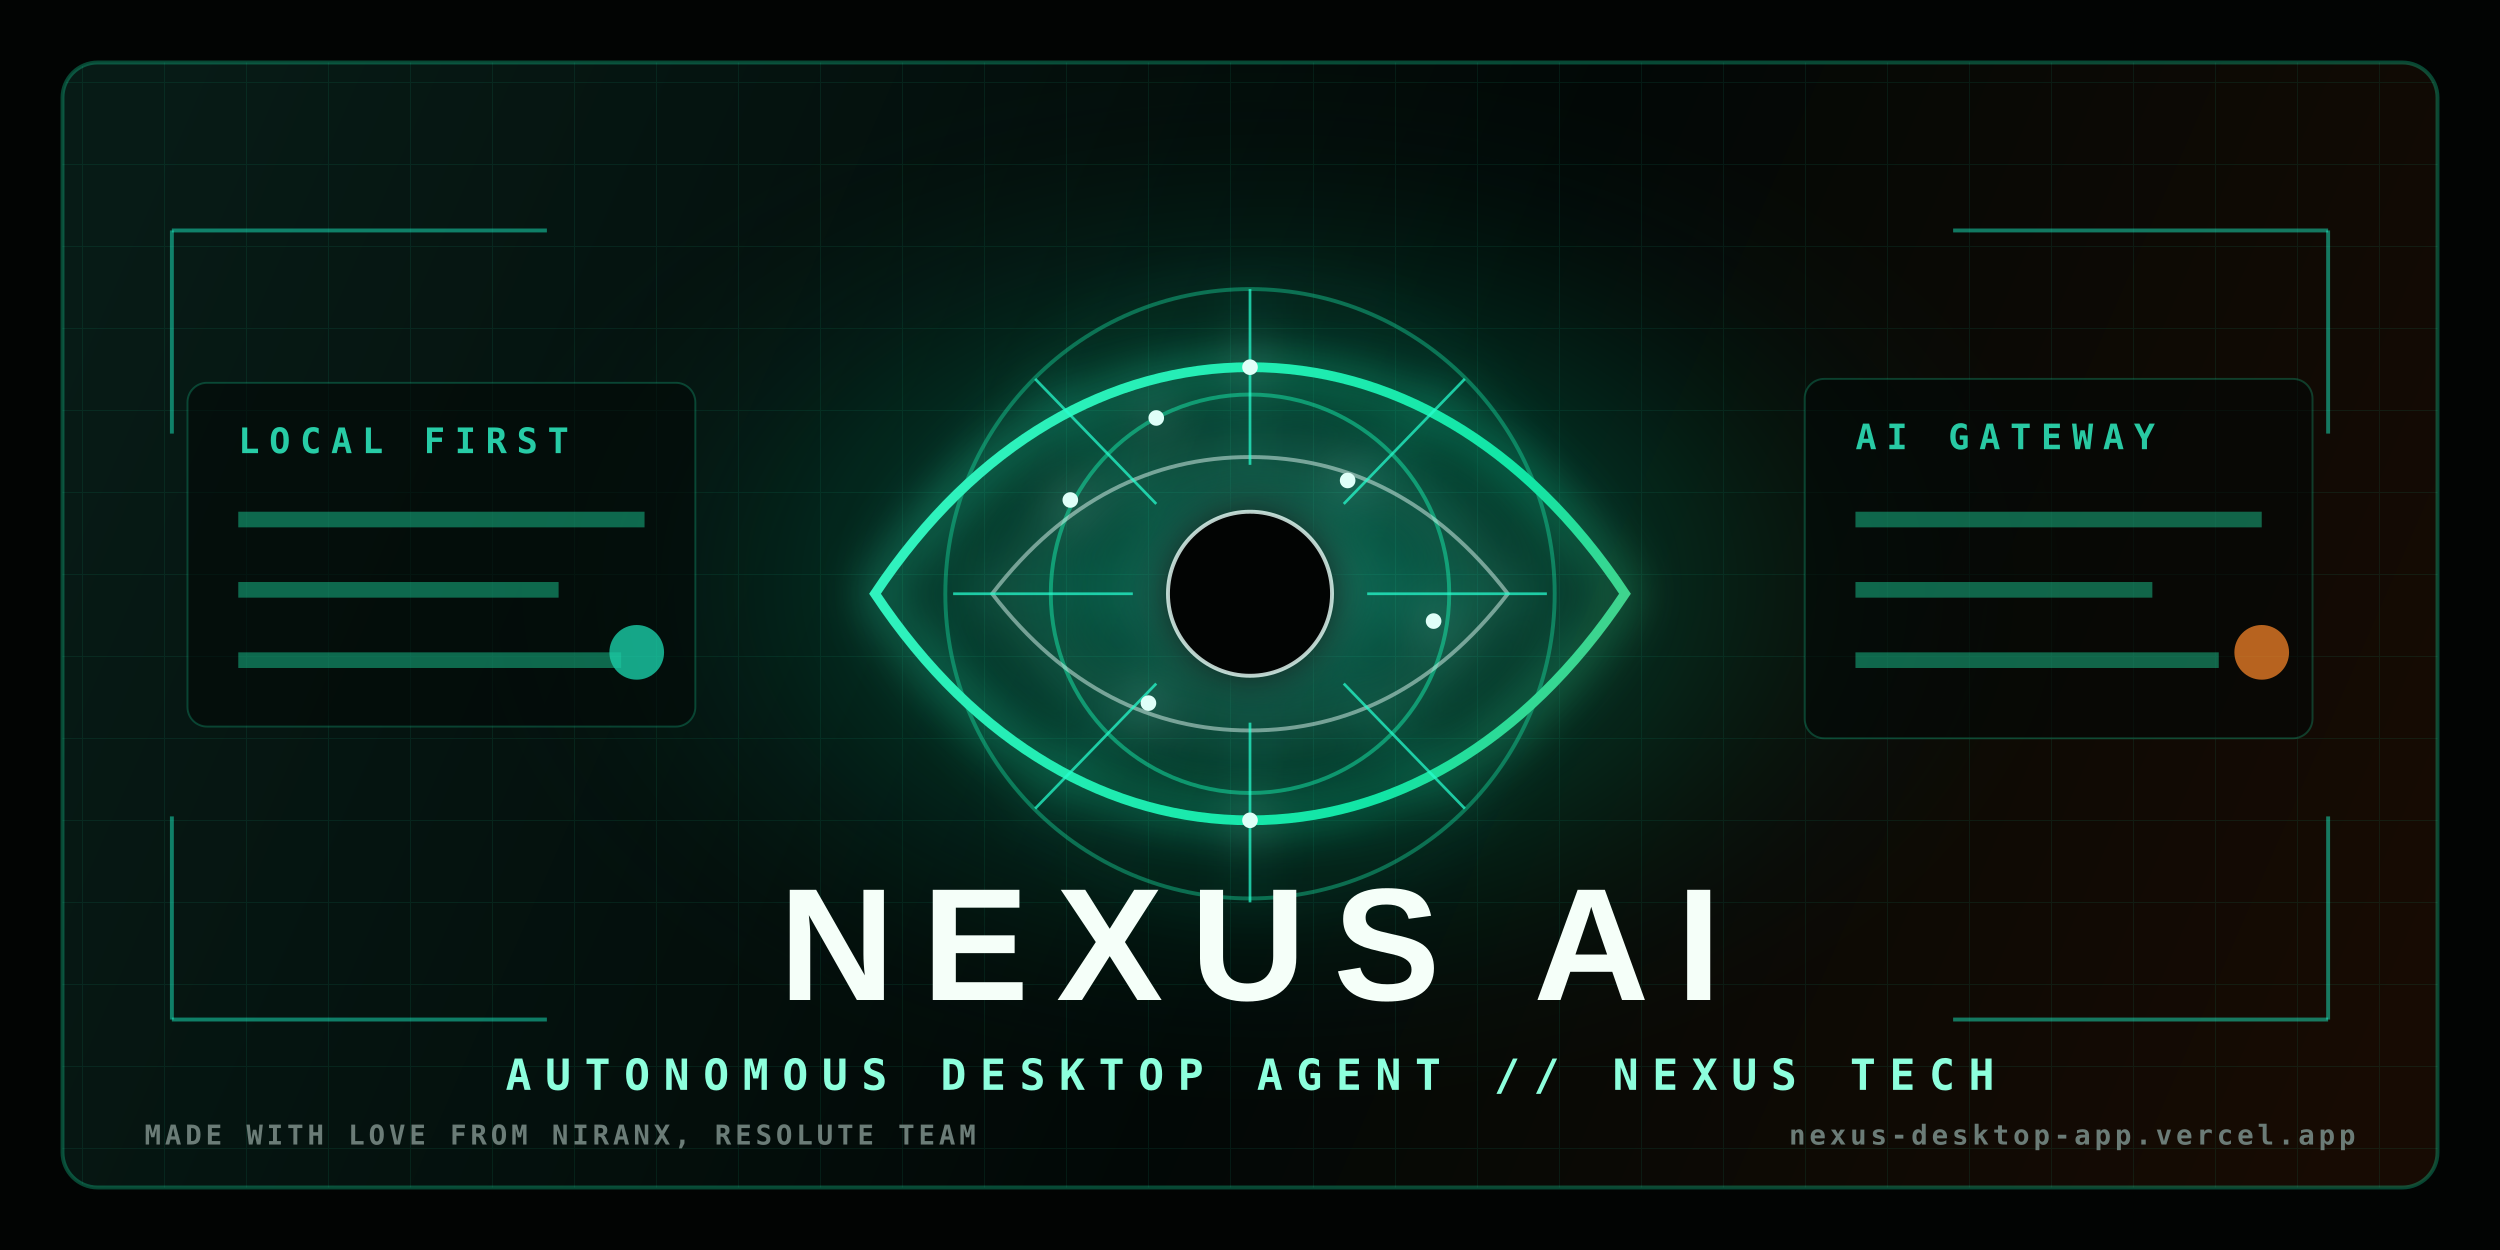
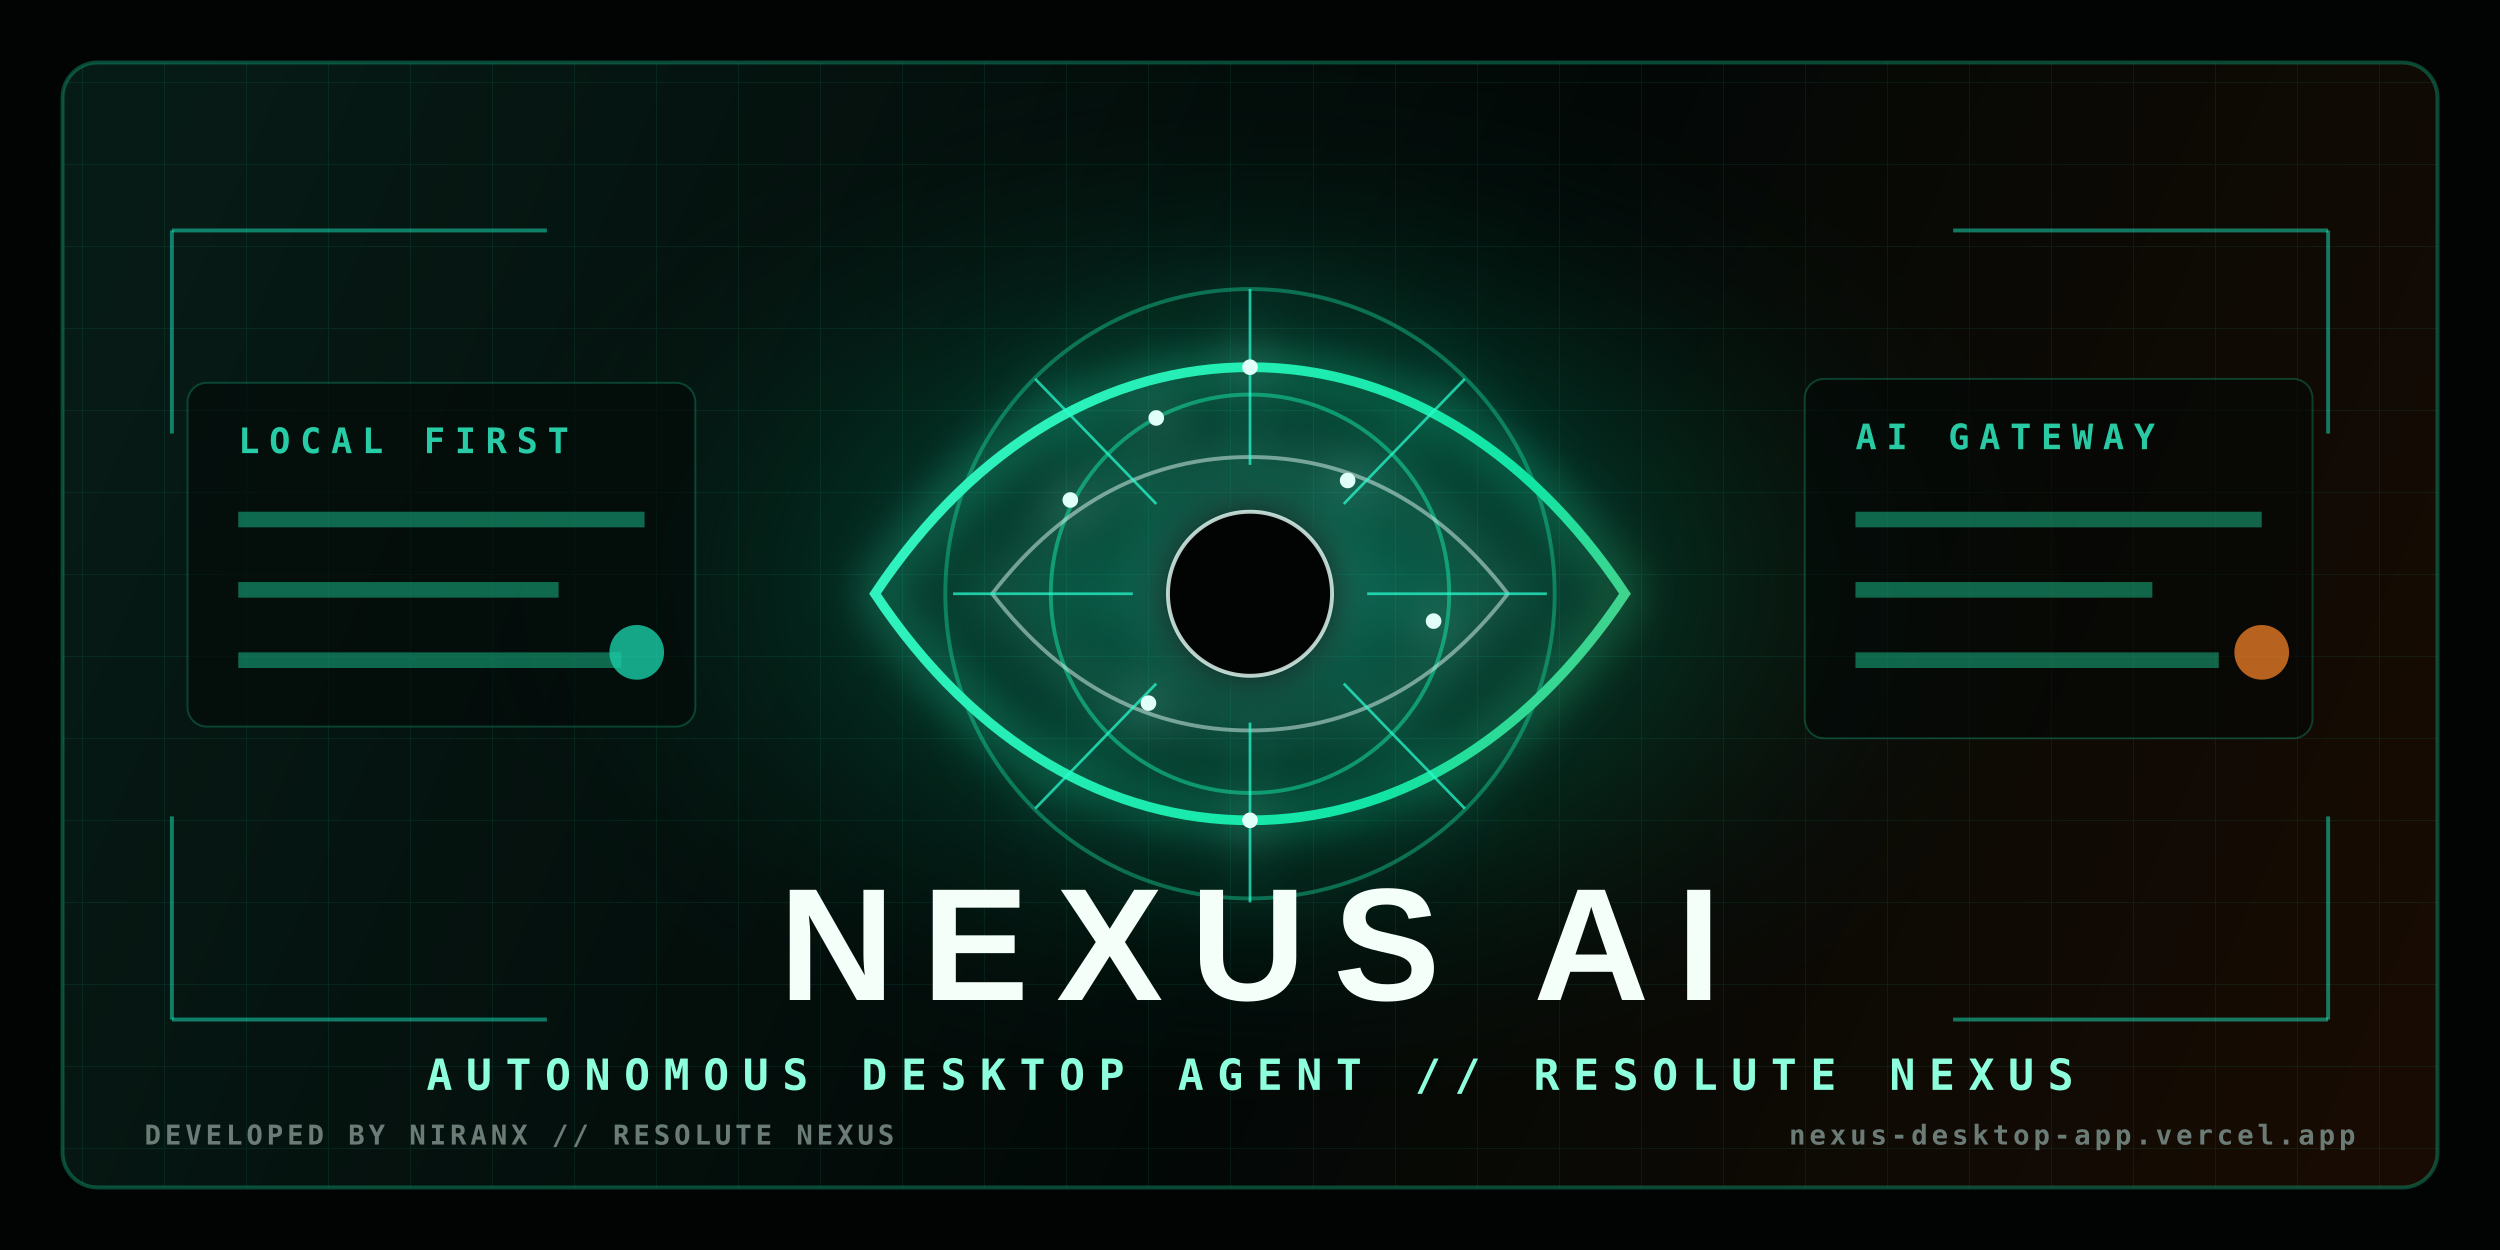
<svg xmlns="http://www.w3.org/2000/svg" width="1280" height="640" viewBox="0 0 1280 640" fill="none" role="img" aria-labelledby="title desc">
  <defs>
    <radialGradient id="coreGlow" cx="0" cy="0" r="1" gradientUnits="userSpaceOnUse" gradientTransform="translate(650 300) rotate(90) scale(280 430)">
      <stop stop-color="#21FFD0" stop-opacity="0.45" />
      <stop offset="0.45" stop-color="#00B784" stop-opacity="0.18" />
      <stop offset="1" stop-color="#020604" stop-opacity="0" />
    </radialGradient>
    <linearGradient id="panel" x1="72" y1="72" x2="1208" y2="568" gradientUnits="userSpaceOnUse">
      <stop stop-color="#071B16" />
      <stop offset="0.55" stop-color="#020806" />
      <stop offset="1" stop-color="#170B03" />
    </linearGradient>
    <linearGradient id="accent" x1="240" y1="140" x2="1050" y2="520" gradientUnits="userSpaceOnUse">
      <stop stop-color="#4DFFD5" />
      <stop offset="0.6" stop-color="#11E5A5" />
      <stop offset="1" stop-color="#FF8A2B" />
    </linearGradient>
    <filter id="softGlow" x="-40%" y="-40%" width="180%" height="180%" color-interpolation-filters="sRGB">
      <feGaussianBlur stdDeviation="12" result="blur" />
      <feMerge>
        <feMergeNode in="blur" />
        <feMergeNode in="SourceGraphic" />
      </feMerge>
    </filter>
    <pattern id="grid" width="42" height="42" patternUnits="userSpaceOnUse">
      <path d="M42 0H0V42" stroke="#19F5B2" stroke-opacity="0.08" stroke-width="1" />
    </pattern>
  </defs>
  <rect width="1280" height="640" fill="#020403" />
  <rect x="32" y="32" width="1216" height="576" rx="18" fill="url(#panel)" stroke="#18F5B0" stroke-opacity="0.28" stroke-width="2" />
  <rect x="32" y="32" width="1216" height="576" rx="18" fill="url(#grid)" />
  <rect x="32" y="32" width="1216" height="576" rx="18" fill="url(#coreGlow)" />
  <path d="M88 118H280M1000 118H1192M88 522H280M1000 522H1192" stroke="#1BFFD1" stroke-opacity="0.45" stroke-width="2" />
  <path d="M88 118V222M1192 118V222M88 418V522M1192 418V522" stroke="#1BFFD1" stroke-opacity="0.45" stroke-width="2" />
  <g opacity="0.78">
    <rect x="96" y="196" width="260" height="176" rx="10" fill="#020806" fill-opacity="0.72" stroke="#20F8B5" stroke-opacity="0.28" />
    <text x="122" y="232" fill="#31FFD0" font-family="Consolas, monospace" font-size="18" font-weight="700" letter-spacing="5">LOCAL FIRST</text>
    <path d="M122 266H330M122 302H286M122 338H318" stroke="#20F8B5" stroke-opacity="0.5" stroke-width="8" />
    <circle cx="326" cy="334" r="14" fill="#21FFD0" fill-opacity="0.8" />
  </g>
  <g opacity="0.78">
    <rect x="924" y="194" width="260" height="184" rx="10" fill="#020806" fill-opacity="0.72" stroke="#20F8B5" stroke-opacity="0.28" />
    <text x="950" y="230" fill="#31FFD0" font-family="Consolas, monospace" font-size="18" font-weight="700" letter-spacing="5">AI GATEWAY</text>
    <path d="M950 266H1158M950 302H1102M950 338H1136" stroke="#20F8B5" stroke-opacity="0.5" stroke-width="8" />
    <circle cx="1158" cy="334" r="14" fill="#FF8A2B" fill-opacity="0.9" />
  </g>
  <g filter="url(#softGlow)">
    <circle cx="640" cy="304" r="156" stroke="#19F5B2" stroke-opacity="0.36" stroke-width="2" />
    <circle cx="640" cy="304" r="102" stroke="#19F5B2" stroke-opacity="0.46" stroke-width="2" />
    <circle cx="640" cy="304" r="42" fill="#020403" stroke="#E7FFF8" stroke-opacity="0.8" stroke-width="2" />
    <path d="M448 304C500 226 569 188 640 188C711 188 780 226 832 304C780 382 711 420 640 420C569 420 500 382 448 304Z" stroke="url(#accent)" stroke-width="5" />
    <path d="M508 304C545 256 590 234 640 234C690 234 735 256 772 304C735 352 690 374 640 374C590 374 545 352 508 304Z" stroke="#E7FFF8" stroke-opacity="0.48" stroke-width="2" />
    <g stroke="#28FFD0" stroke-opacity="0.72" stroke-width="1.4">
      <path d="M488 304H580M700 304H792" />
      <path d="M640 148V238M640 370V462" />
      <path d="M530 194L592 258M688 350L750 414" />
      <path d="M750 194L688 258M592 350L530 414" />
    </g>
    <g fill="#DFFFF8">
      <circle cx="548" cy="256" r="4" />
      <circle cx="592" cy="214" r="4" />
      <circle cx="690" cy="246" r="4" />
      <circle cx="734" cy="318" r="4" />
      <circle cx="588" cy="360" r="4" />
      <circle cx="640" cy="188" r="4" />
      <circle cx="640" cy="420" r="4" />
    </g>
  </g>
  <text x="640" y="512" text-anchor="middle" fill="#F5FFF9" font-family="Segoe UI, Arial, sans-serif" font-size="82" font-weight="900" letter-spacing="14">NEXUS AI</text>
-   <text x="640" y="558" text-anchor="middle" fill="#8DFFDD" font-family="Consolas, monospace" font-size="22" font-weight="700" letter-spacing="7">AUTONOMOUS DESKTOP AGENT // NEXUS TECH</text>
-   <text x="74" y="586" fill="#6B7C77" font-family="Consolas, monospace" font-size="14" font-weight="700" letter-spacing="2">MADE WITH LOVE FROM NIRANX, RESOLUTE TEAM</text>
+   <text x="640" y="558" text-anchor="middle" fill="#8DFFDD" font-family="Consolas, monospace" font-size="22" font-weight="700" letter-spacing="7">AUTONOMOUS DESKTOP AGENT // RESOLUTE NEXUS</text>
+   <text x="74" y="586" fill="#6B7C77" font-family="Consolas, monospace" font-size="14" font-weight="700" letter-spacing="2">DEVELOPED BY NIRANX // RESOLUTE NEXUS</text>
  <text x="1206" y="586" text-anchor="end" fill="#6B7C77" font-family="Consolas, monospace" font-size="14" font-weight="700" letter-spacing="2">nexus-desktop-app.vercel.app</text>
</svg>
